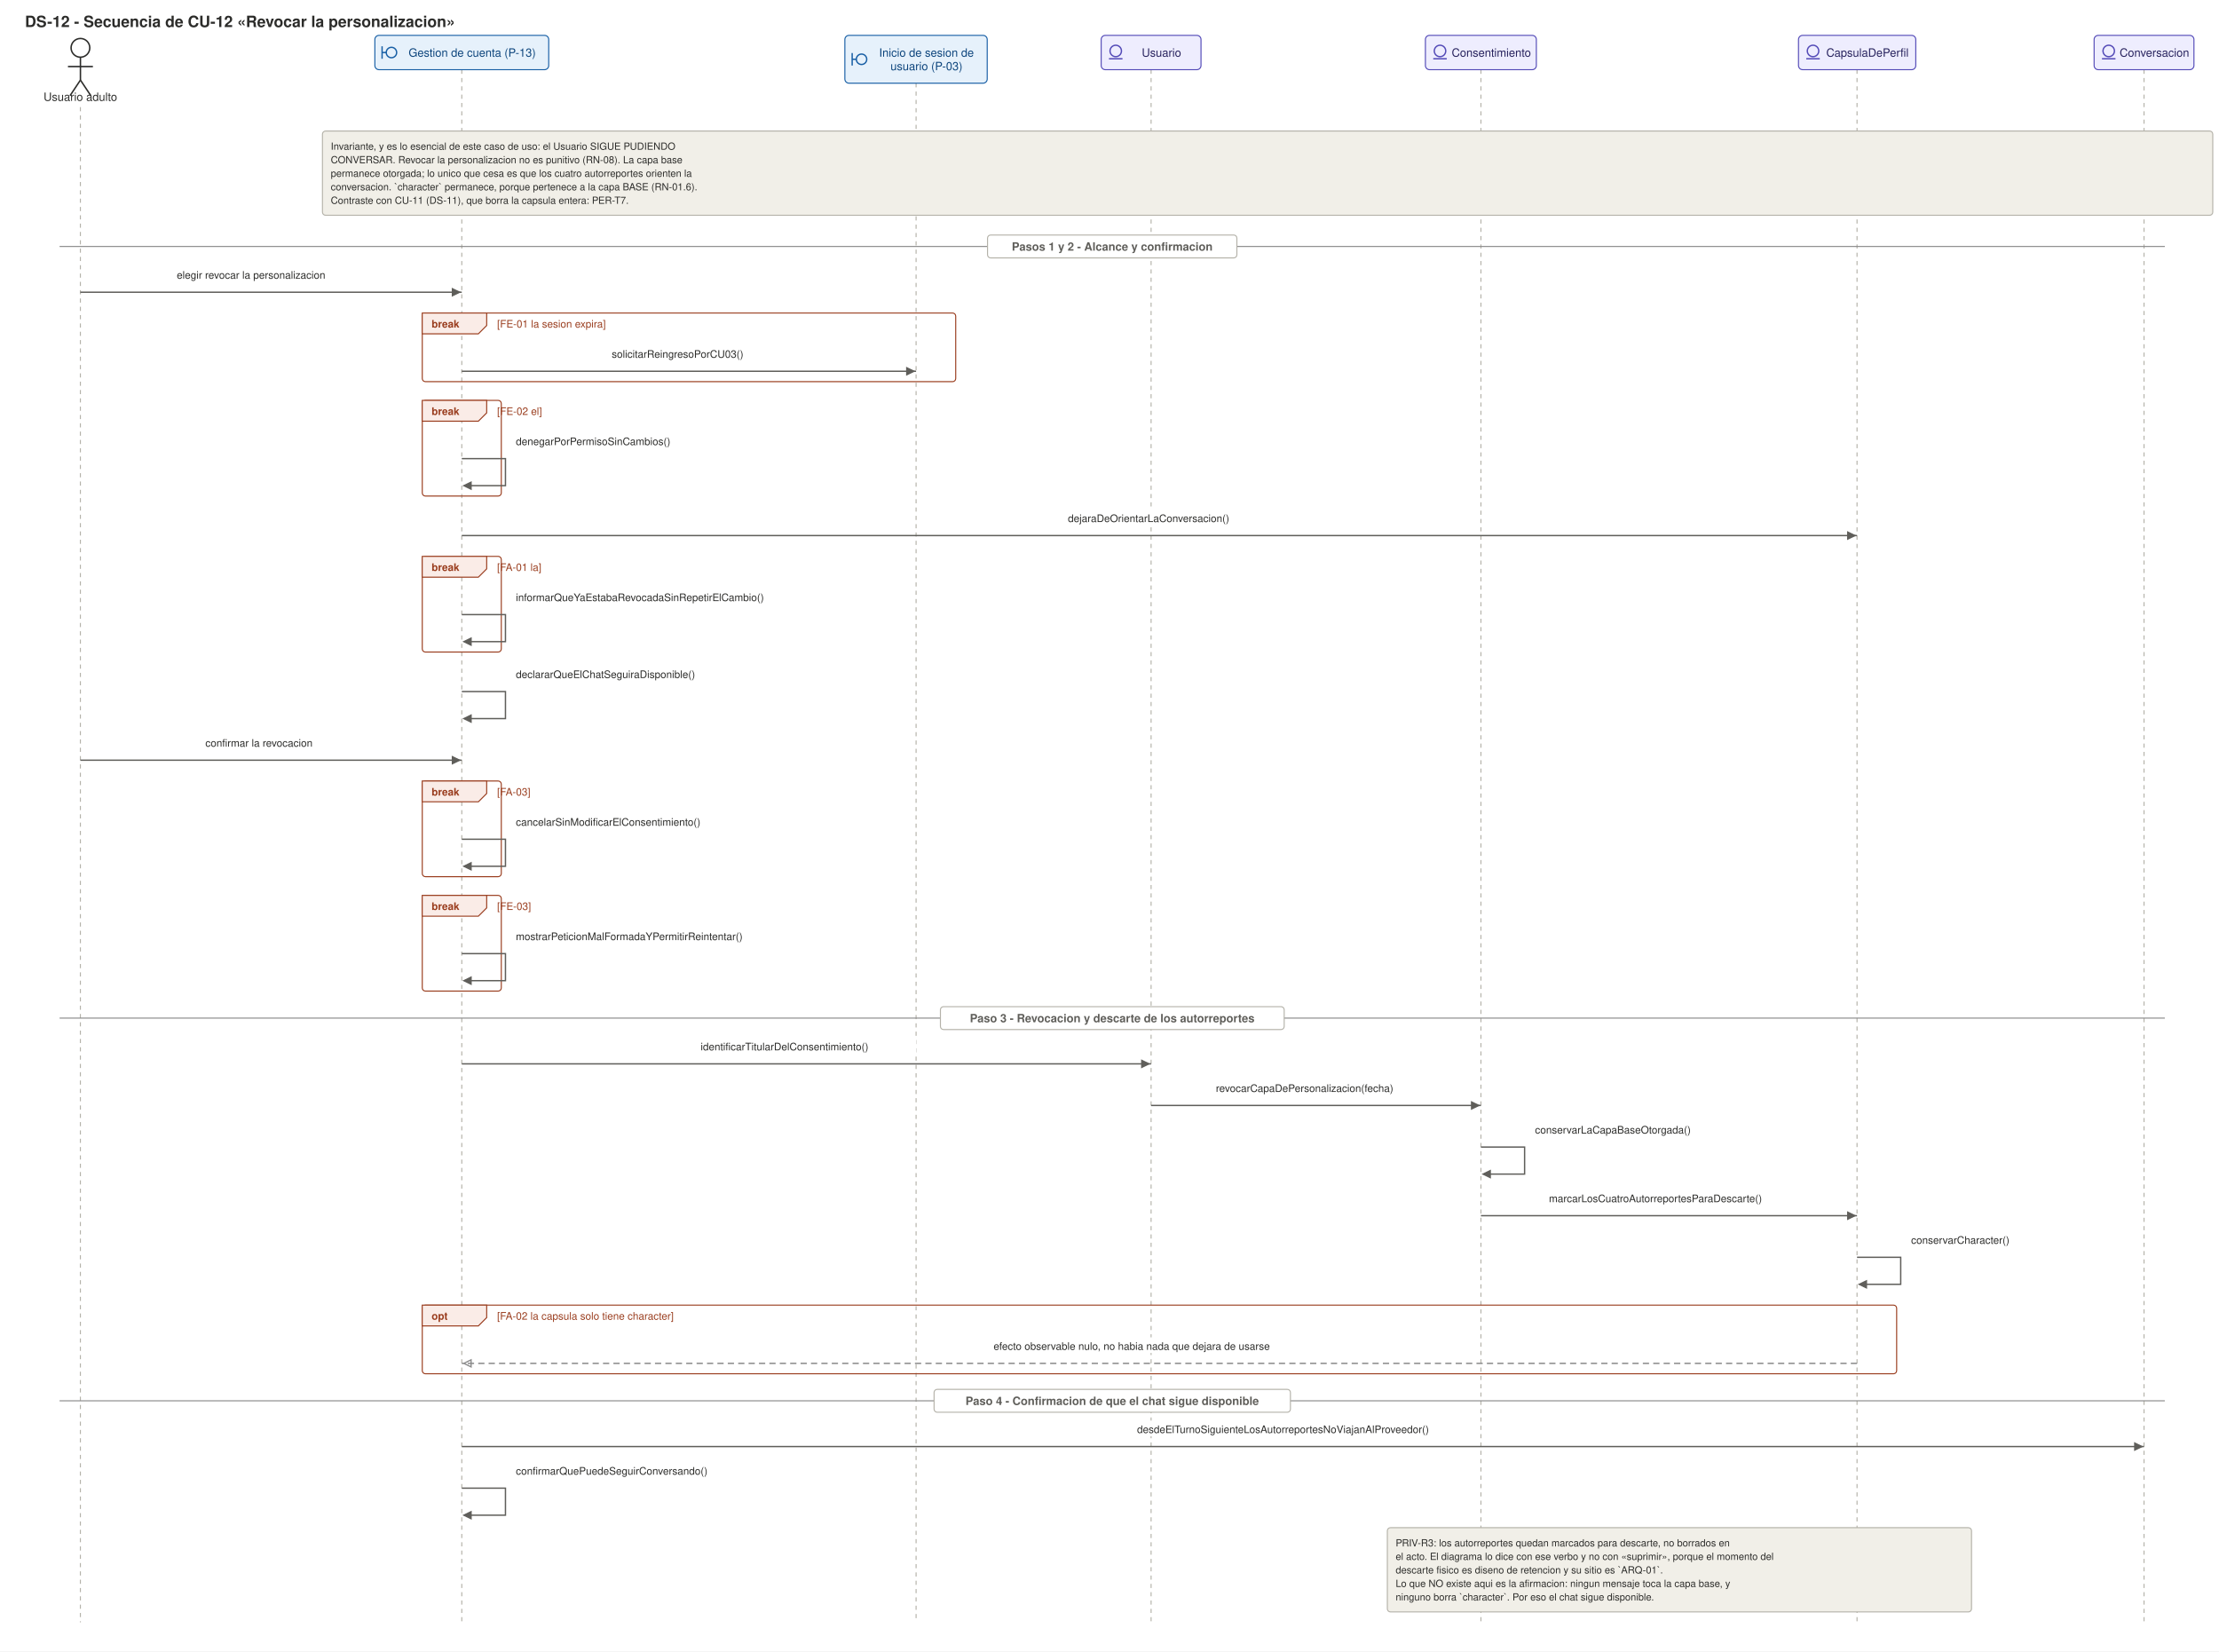
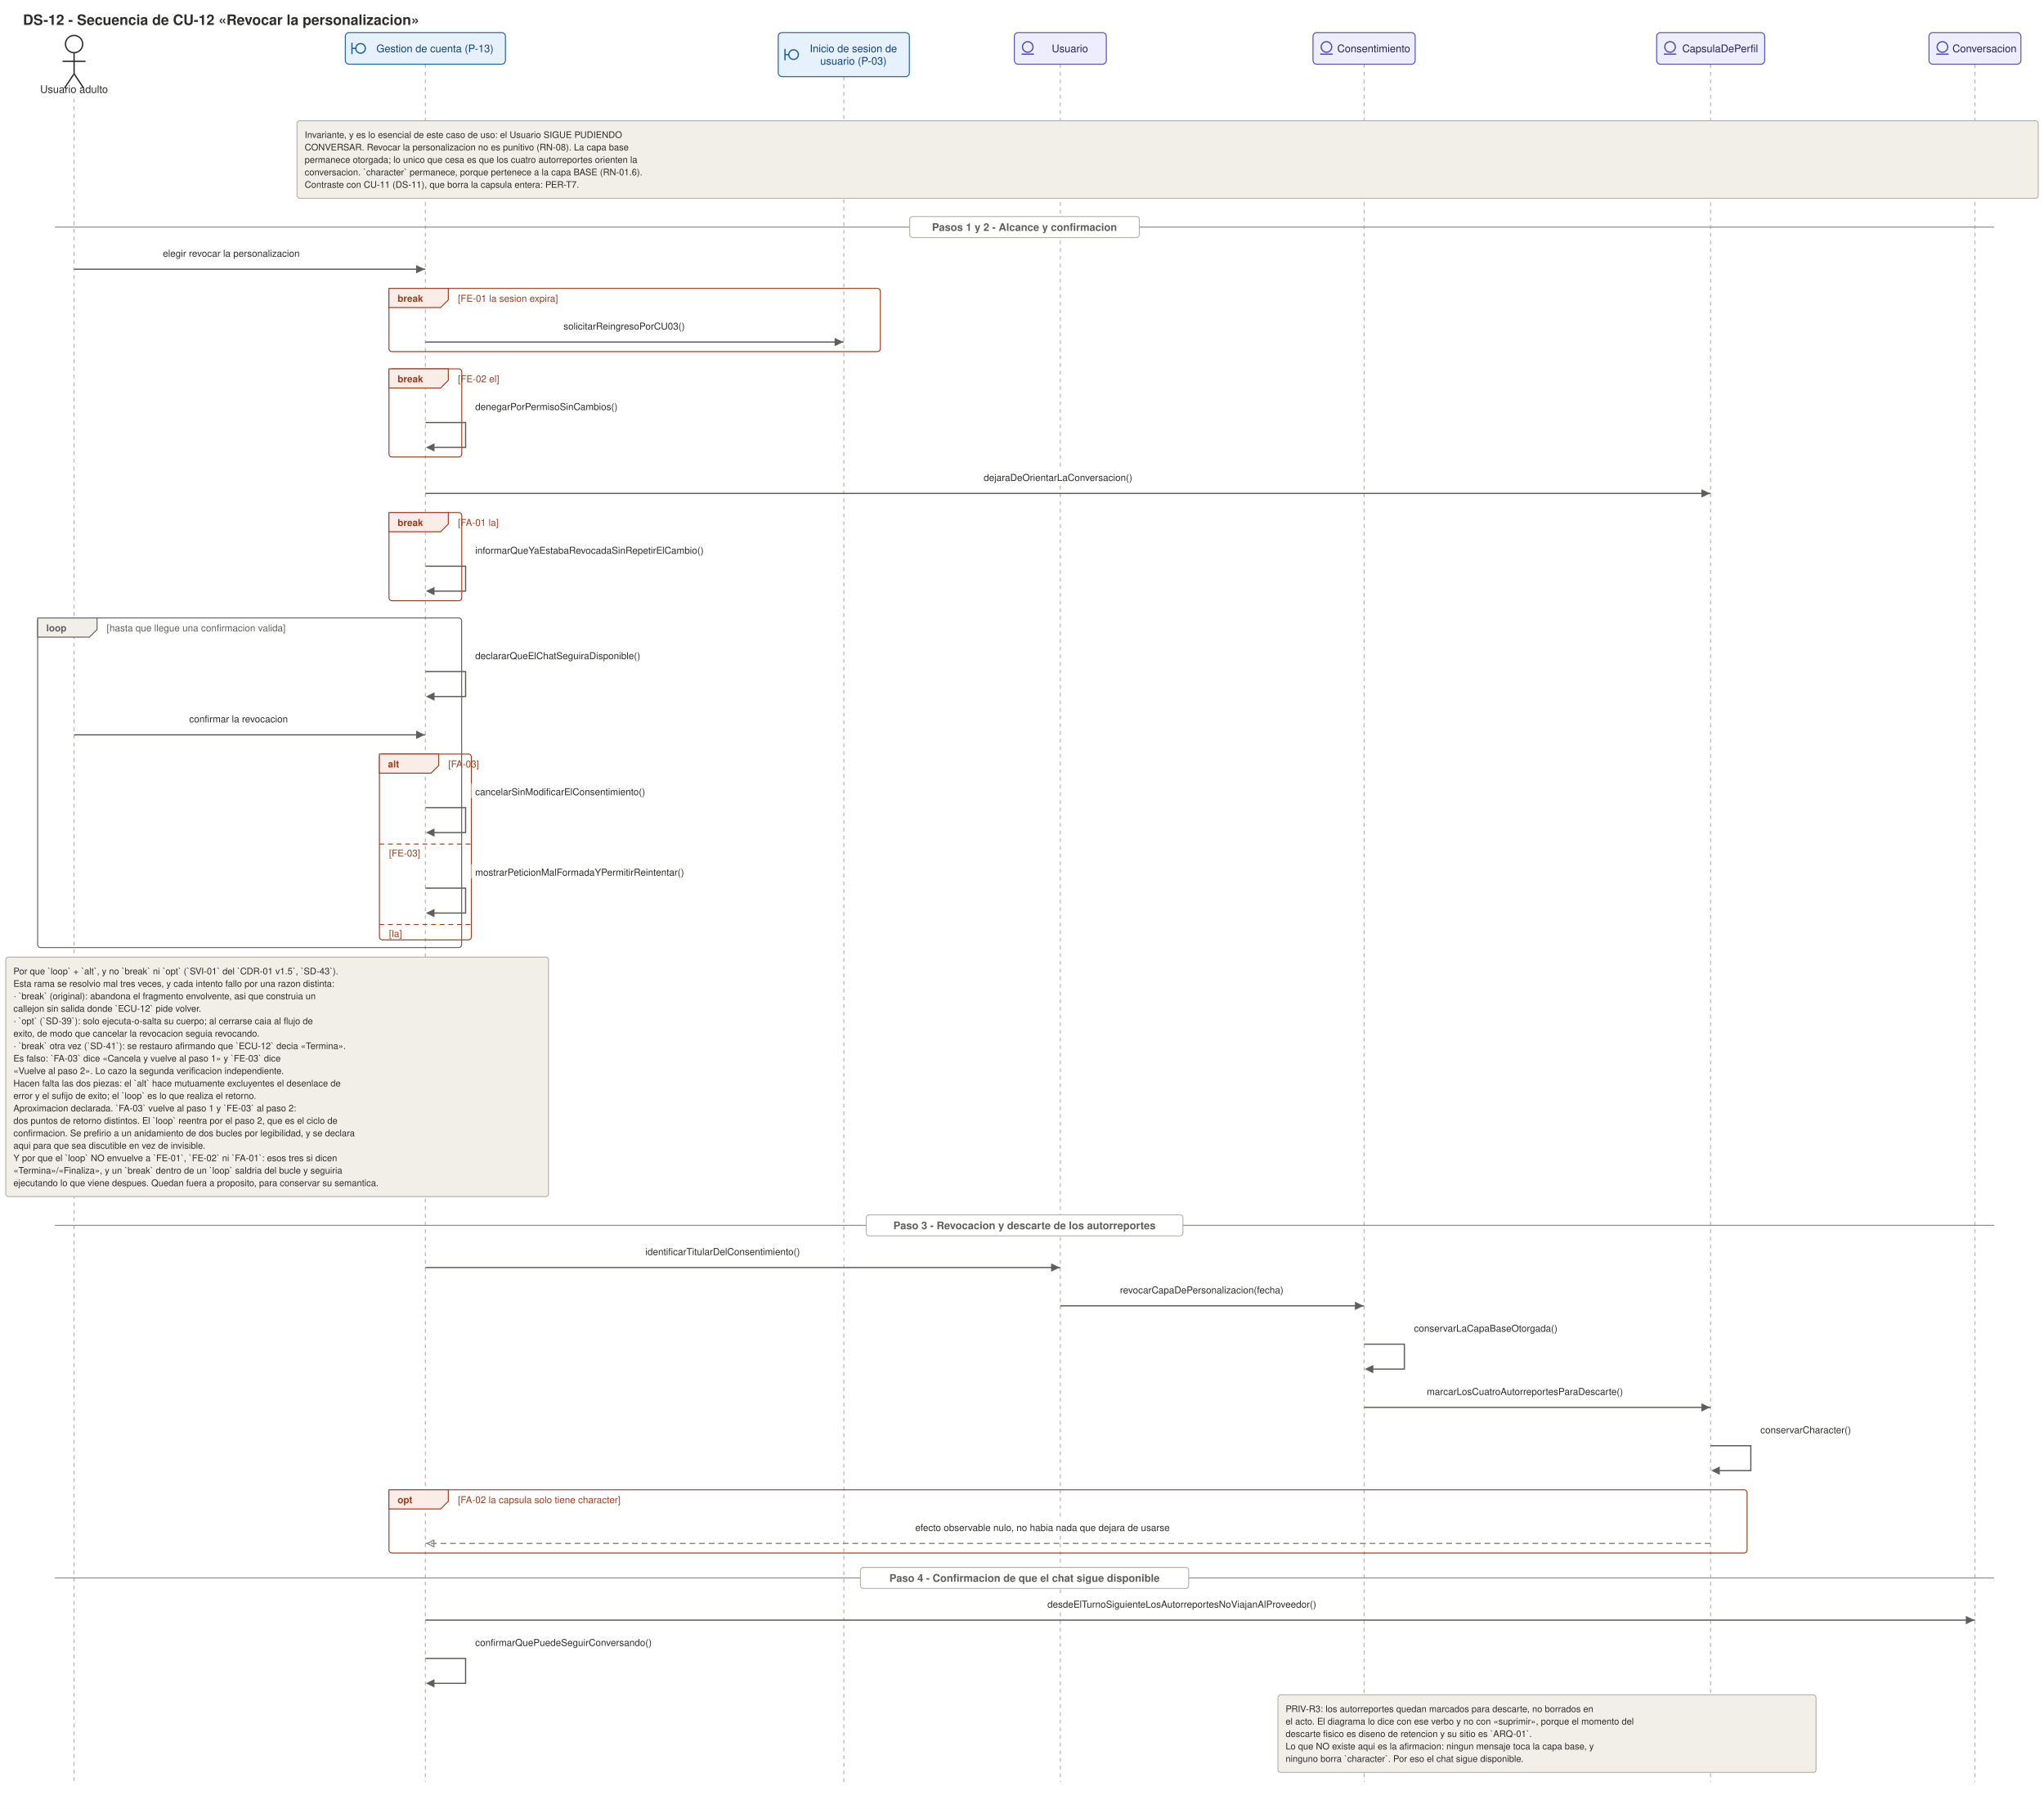
- <svg xmlns="http://www.w3.org/2000/svg" viewBox="0 0 2134 1588" width="2134" height="1588" role="img" aria-labelledby="t d" font-family="Segoe UI, Helvetica, Arial, sans-serif">
-   <rect x="0" y="0" width="2134" height="1588" fill="#FFFFFF" />
+ <svg xmlns="http://www.w3.org/2000/svg" viewBox="0 0 2134 1888" width="2134" height="1888" role="img" aria-labelledby="t d" font-family="Segoe UI, Helvetica, Arial, sans-serif">
+   <rect x="0" y="0" width="2134" height="1888" fill="#FFFFFF" />
  <text x="24" y="26" font-size="15" font-weight="600" fill="#2C2C2A">DS-12 - Secuencia de CU-12 «Revocar la personalizacion»</text>
-   <line x1="77.3" y1="103.0" x2="77.3" y2="1560.0" stroke="#B4B2A9" stroke-width="1" stroke-dasharray="4 4" />
-   <line x1="444.1" y1="67.0" x2="444.1" y2="1560.0" stroke="#B4B2A9" stroke-width="1" stroke-dasharray="4 4" />
-   <line x1="881.0" y1="80.0" x2="881.0" y2="1560.0" stroke="#B4B2A9" stroke-width="1" stroke-dasharray="4 4" />
-   <line x1="1107.0" y1="67.0" x2="1107.0" y2="1560.0" stroke="#B4B2A9" stroke-width="1" stroke-dasharray="4 4" />
-   <line x1="1424.2" y1="67.0" x2="1424.2" y2="1560.0" stroke="#B4B2A9" stroke-width="1" stroke-dasharray="4 4" />
-   <line x1="1785.9" y1="67.0" x2="1785.9" y2="1560.0" stroke="#B4B2A9" stroke-width="1" stroke-dasharray="4 4" />
-   <line x1="2061.9" y1="67.0" x2="2061.9" y2="1560.0" stroke="#B4B2A9" stroke-width="1" stroke-dasharray="4 4" />
+   <line x1="77.3" y1="103.0" x2="77.3" y2="1860.0" stroke="#B4B2A9" stroke-width="1" stroke-dasharray="4 4" />
+   <line x1="444.1" y1="67.0" x2="444.1" y2="1860.0" stroke="#B4B2A9" stroke-width="1" stroke-dasharray="4 4" />
+   <line x1="881.0" y1="80.0" x2="881.0" y2="1860.0" stroke="#B4B2A9" stroke-width="1" stroke-dasharray="4 4" />
+   <line x1="1107.0" y1="67.0" x2="1107.0" y2="1860.0" stroke="#B4B2A9" stroke-width="1" stroke-dasharray="4 4" />
+   <line x1="1424.2" y1="67.0" x2="1424.2" y2="1860.0" stroke="#B4B2A9" stroke-width="1" stroke-dasharray="4 4" />
+   <line x1="1785.9" y1="67.0" x2="1785.9" y2="1860.0" stroke="#B4B2A9" stroke-width="1" stroke-dasharray="4 4" />
+   <line x1="2061.9" y1="67.0" x2="2061.9" y2="1860.0" stroke="#B4B2A9" stroke-width="1" stroke-dasharray="4 4" />
  <rect x="406.1" y="301.0" width="513.0" height="66.0" fill="none" stroke="#993C1D" stroke-width="1" rx="3" />
  <polygon points="406.05,301 468.05,301 468.05,313 460.05,321 406.05,321" fill="#FAECE7" stroke="#993C1D" stroke-width="1" />
  <text x="415.05" y="315" font-size="10" font-weight="600" fill="#993C1D">break</text>
  <text x="478.05" y="315" font-size="10" fill="#993C1D">[FE-01 la sesion expira]</text>
  <rect x="406.1" y="385.0" width="76.0" height="92.0" fill="none" stroke="#993C1D" stroke-width="1" rx="3" />
  <polygon points="406.05,385 468.05,385 468.05,397 460.05,405 406.05,405" fill="#FAECE7" stroke="#993C1D" stroke-width="1" />
  <text x="415.05" y="399" font-size="10" font-weight="600" fill="#993C1D">break</text>
  <text x="478.05" y="399" font-size="10" fill="#993C1D">[FE-02 el]</text>
  <rect x="406.1" y="535.0" width="76.0" height="92.0" fill="none" stroke="#993C1D" stroke-width="1" rx="3" />
  <polygon points="406.05,535 468.05,535 468.05,547 460.05,555 406.05,555" fill="#FAECE7" stroke="#993C1D" stroke-width="1" />
  <text x="415.05" y="549" font-size="10" font-weight="600" fill="#993C1D">break</text>
  <text x="478.05" y="549" font-size="10" fill="#993C1D">[FA-01 la]</text>
-   <rect x="406.1" y="751.0" width="76.0" height="92.0" fill="none" stroke="#993C1D" stroke-width="1" rx="3" />
-   <polygon points="406.05,751 468.05,751 468.05,763 460.05,771 406.05,771" fill="#FAECE7" stroke="#993C1D" stroke-width="1" />
-   <text x="415.05" y="765" font-size="10" font-weight="600" fill="#993C1D">break</text>
-   <text x="478.05" y="765" font-size="10" fill="#993C1D">[FA-03]</text>
-   <rect x="406.1" y="861.0" width="76.0" height="92.0" fill="none" stroke="#993C1D" stroke-width="1" rx="3" />
-   <polygon points="406.05,861 468.05,861 468.05,873 460.05,881 406.05,881" fill="#FAECE7" stroke="#993C1D" stroke-width="1" />
-   <text x="415.05" y="875" font-size="10" font-weight="600" fill="#993C1D">break</text>
-   <text x="478.05" y="875" font-size="10" fill="#993C1D">[FE-03]</text>
-   <rect x="406.1" y="1255.0" width="1417.9" height="66.0" fill="none" stroke="#993C1D" stroke-width="1" rx="3" />
-   <polygon points="406.05,1255 468.05,1255 468.05,1267 460.05,1275 406.05,1275" fill="#FAECE7" stroke="#993C1D" stroke-width="1" />
-   <text x="415.05" y="1269" font-size="10" font-weight="600" fill="#993C1D">opt</text>
-   <text x="478.05" y="1269" font-size="10" fill="#993C1D">[FA-02 la capsula solo tiene character]</text>
+   <rect x="39.3" y="645.0" width="442.7" height="344.0" fill="none" stroke="#5F5E5A" stroke-width="1" rx="3" />
+   <polygon points="39.35,645 101.35,645 101.35,657 93.35,665 39.35,665" fill="#F1EFE8" stroke="#5F5E5A" stroke-width="1" />
+   <text x="48.35" y="659" font-size="10" font-weight="600" fill="#5F5E5A">loop</text>
+   <text x="111.35" y="659" font-size="10" fill="#5F5E5A">[hasta que llegue una confirmacion valida]</text>
+   <rect x="396.1" y="787.0" width="96.0" height="194.0" fill="none" stroke="#993C1D" stroke-width="1" rx="3" />
+   <polygon points="396.05,787 458.05,787 458.05,799 450.05,807 396.05,807" fill="#FAECE7" stroke="#993C1D" stroke-width="1" />
+   <text x="405.05" y="801" font-size="10" font-weight="600" fill="#993C1D">alt</text>
+   <text x="468.05" y="801" font-size="10" fill="#993C1D">[FA-03]</text>
+   <line x1="396.1" y1="881.0" x2="492.1" y2="881.0" stroke="#993C1D" stroke-width="1" stroke-dasharray="5 4" />
+   <text x="406.1" y="894.0" font-size="10" fill="#993C1D">[FE-03]</text>
+   <line x1="396.1" y1="965.0" x2="492.1" y2="965.0" stroke="#993C1D" stroke-width="1" stroke-dasharray="5 4" />
+   <text x="406.1" y="978.0" font-size="10" fill="#993C1D">[la]</text>
+   <rect x="406.1" y="1555.0" width="1417.9" height="66.0" fill="none" stroke="#993C1D" stroke-width="1" rx="3" />
+   <polygon points="406.05,1555 468.05,1555 468.05,1567 460.05,1575 406.05,1575" fill="#FAECE7" stroke="#993C1D" stroke-width="1" />
+   <text x="415.05" y="1569" font-size="10" font-weight="600" fill="#993C1D">opt</text>
+   <text x="478.05" y="1569" font-size="10" fill="#993C1D">[FA-02 la capsula solo tiene character]</text>
  <line x1="57.3" y1="237.0" x2="2081.9" y2="237.0" stroke="#8a8a8a" stroke-width="1" />
  <rect x="949.7" y="226.0" width="239.8" height="22" rx="3" fill="#FFFFFF" stroke="#B4B2A9" stroke-width="1" />
  <text x="1069.6" y="241.0" font-size="11" font-weight="600" text-anchor="middle" fill="#5F5E5A">Pasos 1 y 2 - Alcance y confirmacion</text>
-   <line x1="57.3" y1="979.0" x2="2081.9" y2="979.0" stroke="#8a8a8a" stroke-width="1" />
-   <rect x="904.4" y="968.0" width="330.6" height="22" rx="3" fill="#FFFFFF" stroke="#B4B2A9" stroke-width="1" />
-   <text x="1069.6" y="983.0" font-size="11" font-weight="600" text-anchor="middle" fill="#5F5E5A">Paso 3 - Revocacion y descarte de los autorreportes</text>
-   <line x1="57.3" y1="1347.0" x2="2081.9" y2="1347.0" stroke="#8a8a8a" stroke-width="1" />
-   <rect x="898.3" y="1336.0" width="342.7" height="22" rx="3" fill="#FFFFFF" stroke="#B4B2A9" stroke-width="1" />
-   <text x="1069.6" y="1351.0" font-size="11" font-weight="600" text-anchor="middle" fill="#5F5E5A">Paso 4 - Confirmacion de que el chat sigue disponible</text>
+   <line x1="57.3" y1="1279.0" x2="2081.9" y2="1279.0" stroke="#8a8a8a" stroke-width="1" />
+   <rect x="904.4" y="1268.0" width="330.6" height="22" rx="3" fill="#FFFFFF" stroke="#B4B2A9" stroke-width="1" />
+   <text x="1069.6" y="1283.0" font-size="11" font-weight="600" text-anchor="middle" fill="#5F5E5A">Paso 3 - Revocacion y descarte de los autorreportes</text>
+   <line x1="57.3" y1="1647.0" x2="2081.9" y2="1647.0" stroke="#8a8a8a" stroke-width="1" />
+   <rect x="898.3" y="1636.0" width="342.7" height="22" rx="3" fill="#FFFFFF" stroke="#B4B2A9" stroke-width="1" />
+   <text x="1069.6" y="1651.0" font-size="11" font-weight="600" text-anchor="middle" fill="#5F5E5A">Paso 4 - Confirmacion de que el chat sigue disponible</text>
  <line x1="77.3" y1="281.0" x2="444.1" y2="281.0" stroke="#5F5E5A" stroke-width="1.3" />
  <polygon points="442.05,281 435.05,277.6 435.05,284.4" fill="#5F5E5A" stroke="#5F5E5A" stroke-width="1.2" />
  <rect x="166.0" y="256.0" width="189.5" height="15.0" fill="#FFFFFF" />
  <text x="170.0" y="268.0" font-size="10" fill="#2C2C2A">elegir revocar la personalizacion</text>
  <line x1="444.1" y1="357.0" x2="881.0" y2="357.0" stroke="#5F5E5A" stroke-width="1.3" />
  <polygon points="879,357 872,353.6 872,360.4" fill="#5F5E5A" stroke="#5F5E5A" stroke-width="1.2" />
  <rect x="584.3" y="332.0" width="156.5" height="15.0" fill="#FFFFFF" />
  <text x="588.3" y="344.0" font-size="10" fill="#2C2C2A">solicitarReingresoPorCU03()</text>
  <polyline points="444.1,441.0 486.1,441.0 486.1,467.0 453.1,467.0" fill="none" stroke="#5F5E5A" stroke-width="1.3" />
  <polygon points="446.05,467 453.05,463.6 453.05,470.4" fill="#5F5E5A" stroke="#5F5E5A" stroke-width="1.2" />
  <rect x="492.1" y="416.0" width="167.5" height="15.0" fill="#FFFFFF" />
  <text x="496.1" y="428.0" font-size="10" fill="#2C2C2A">denegarPorPermisoSinCambios()</text>
  <line x1="444.1" y1="515.0" x2="1785.9" y2="515.0" stroke="#5F5E5A" stroke-width="1.3" />
  <polygon points="1783.95,515 1776.95,511.6 1776.95,518.4" fill="#5F5E5A" stroke="#5F5E5A" stroke-width="1.2" />
  <rect x="1023.0" y="490.0" width="184.0" height="15.0" fill="#FFFFFF" />
  <text x="1027.0" y="502.0" font-size="10" fill="#2C2C2A">dejaraDeOrientarLaConversacion()</text>
  <polyline points="444.1,591.0 486.1,591.0 486.1,617.0 453.1,617.0" fill="none" stroke="#5F5E5A" stroke-width="1.3" />
  <polygon points="446.05,617 453.05,613.6 453.05,620.4" fill="#5F5E5A" stroke="#5F5E5A" stroke-width="1.2" />
  <rect x="492.1" y="566.0" width="266.5" height="15.0" fill="#FFFFFF" />
  <text x="496.1" y="578.0" font-size="10" fill="#2C2C2A">informarQueYaEstabaRevocadaSinRepetirElCambio()</text>
-   <polyline points="444.1,665.0 486.1,665.0 486.1,691.0 453.1,691.0" fill="none" stroke="#5F5E5A" stroke-width="1.3" />
-   <polygon points="446.05,691 453.05,687.6 453.05,694.4" fill="#5F5E5A" stroke="#5F5E5A" stroke-width="1.2" />
-   <rect x="492.1" y="640.0" width="206.0" height="15.0" fill="#FFFFFF" />
-   <text x="496.1" y="652.0" font-size="10" fill="#2C2C2A">declararQueElChatSeguiraDisponible()</text>
-   <line x1="77.3" y1="731.0" x2="444.1" y2="731.0" stroke="#5F5E5A" stroke-width="1.3" />
-   <polygon points="442.05,731 435.05,727.6 435.05,734.4" fill="#5F5E5A" stroke="#5F5E5A" stroke-width="1.2" />
-   <rect x="193.5" y="706.0" width="134.5" height="15.0" fill="#FFFFFF" />
-   <text x="197.5" y="718.0" font-size="10" fill="#2C2C2A">confirmar la revocacion</text>
-   <polyline points="444.1,807.0 486.1,807.0 486.1,833.0 453.1,833.0" fill="none" stroke="#5F5E5A" stroke-width="1.3" />
-   <polygon points="446.05,833 453.05,829.6 453.05,836.4" fill="#5F5E5A" stroke="#5F5E5A" stroke-width="1.2" />
-   <rect x="492.1" y="782.0" width="217.0" height="15.0" fill="#FFFFFF" />
-   <text x="496.1" y="794.0" font-size="10" fill="#2C2C2A">cancelarSinModificarElConsentimiento()</text>
-   <polyline points="444.1,917.0 486.1,917.0 486.1,943.0 453.1,943.0" fill="none" stroke="#5F5E5A" stroke-width="1.3" />
-   <polygon points="446.05,943 453.05,939.6 453.05,946.4" fill="#5F5E5A" stroke="#5F5E5A" stroke-width="1.2" />
-   <rect x="492.1" y="892.0" width="261.0" height="15.0" fill="#FFFFFF" />
-   <text x="496.1" y="904.0" font-size="10" fill="#2C2C2A">mostrarPeticionMalFormadaYPermitirReintentar()</text>
-   <line x1="444.1" y1="1023.0" x2="1107.0" y2="1023.0" stroke="#5F5E5A" stroke-width="1.3" />
-   <polygon points="1105.0,1023 1098.0,1019.6 1098.0,1026.4" fill="#5F5E5A" stroke="#5F5E5A" stroke-width="1.2" />
-   <rect x="669.8" y="998.0" width="211.5" height="15.0" fill="#FFFFFF" />
-   <text x="673.8" y="1010.0" font-size="10" fill="#2C2C2A">identificarTitularDelConsentimiento()</text>
-   <line x1="1107.0" y1="1063.0" x2="1424.2" y2="1063.0" stroke="#5F5E5A" stroke-width="1.3" />
-   <polygon points="1422.2,1063 1415.2,1059.6 1415.2,1066.4" fill="#5F5E5A" stroke="#5F5E5A" stroke-width="1.2" />
-   <rect x="1165.3" y="1038.0" width="200.5" height="15.0" fill="#FFFFFF" />
-   <text x="1169.3" y="1050.0" font-size="10" fill="#2C2C2A">revocarCapaDePersonalizacion(fecha)</text>
-   <polyline points="1424.2,1103.0 1466.2,1103.0 1466.2,1129.0 1433.2,1129.0" fill="none" stroke="#5F5E5A" stroke-width="1.3" />
-   <polygon points="1426.2,1129 1433.2,1125.6 1433.2,1132.4" fill="#5F5E5A" stroke="#5F5E5A" stroke-width="1.2" />
-   <rect x="1472.2" y="1078.0" width="167.5" height="15.0" fill="#FFFFFF" />
-   <text x="1476.2" y="1090.0" font-size="10" fill="#2C2C2A">conservarLaCapaBaseOtorgada()</text>
-   <line x1="1424.2" y1="1169.0" x2="1785.9" y2="1169.0" stroke="#5F5E5A" stroke-width="1.3" />
-   <polygon points="1783.95,1169 1776.95,1165.6 1776.95,1172.4" fill="#5F5E5A" stroke="#5F5E5A" stroke-width="1.2" />
-   <rect x="1485.6" y="1144.0" width="239.0" height="15.0" fill="#FFFFFF" />
-   <text x="1489.6" y="1156.0" font-size="10" fill="#2C2C2A">marcarLosCuatroAutorreportesParaDescarte()</text>
-   <polyline points="1785.9,1209.0 1827.9,1209.0 1827.9,1235.0 1794.9,1235.0" fill="none" stroke="#5F5E5A" stroke-width="1.3" />
-   <polygon points="1787.95,1235 1794.95,1231.6 1794.95,1238.4" fill="#5F5E5A" stroke="#5F5E5A" stroke-width="1.2" />
-   <rect x="1833.9" y="1184.0" width="118.0" height="15.0" fill="#FFFFFF" />
-   <text x="1837.9" y="1196.0" font-size="10" fill="#2C2C2A">conservarCharacter()</text>
-   <line x1="1785.9" y1="1311.0" x2="444.1" y2="1311.0" stroke="#8a8a8a" stroke-width="1.3" stroke-dasharray="6 4" />
-   <polygon points="446.05,1311 453.05,1307.6 453.05,1314.4" fill="none" stroke="#8a8a8a" stroke-width="1.2" />
-   <rect x="951.5" y="1286.0" width="327.0" height="15.0" fill="#FFFFFF" />
-   <text x="955.5" y="1298.0" font-size="10" fill="#2C2C2A">efecto observable nulo, no habia nada que dejara de usarse</text>
-   <line x1="444.1" y1="1391.0" x2="2061.9" y2="1391.0" stroke="#5F5E5A" stroke-width="1.3" />
-   <polygon points="2059.95,1391 2052.95,1387.6 2052.95,1394.4" fill="#5F5E5A" stroke="#5F5E5A" stroke-width="1.2" />
-   <rect x="1089.5" y="1366.0" width="327.0" height="15.0" fill="#FFFFFF" />
-   <text x="1093.5" y="1378.0" font-size="10" fill="#2C2C2A">desdeElTurnoSiguienteLosAutorreportesNoViajanAlProveedor()</text>
-   <polyline points="444.1,1431.0 486.1,1431.0 486.1,1457.0 453.1,1457.0" fill="none" stroke="#5F5E5A" stroke-width="1.3" />
-   <polygon points="446.05,1457 453.05,1453.6 453.05,1460.4" fill="#5F5E5A" stroke="#5F5E5A" stroke-width="1.2" />
-   <rect x="492.1" y="1406.0" width="206.0" height="15.0" fill="#FFFFFF" />
-   <text x="496.1" y="1418.0" font-size="10" fill="#2C2C2A">confirmarQuePuedeSeguirConversando()</text>
+   <polyline points="444.1,701.0 486.1,701.0 486.1,727.0 453.1,727.0" fill="none" stroke="#5F5E5A" stroke-width="1.3" />
+   <polygon points="446.05,727 453.05,723.6 453.05,730.4" fill="#5F5E5A" stroke="#5F5E5A" stroke-width="1.2" />
+   <rect x="492.1" y="676.0" width="206.0" height="15.0" fill="#FFFFFF" />
+   <text x="496.1" y="688.0" font-size="10" fill="#2C2C2A">declararQueElChatSeguiraDisponible()</text>
+   <line x1="77.3" y1="767.0" x2="444.1" y2="767.0" stroke="#5F5E5A" stroke-width="1.3" />
+   <polygon points="442.05,767 435.05,763.6 435.05,770.4" fill="#5F5E5A" stroke="#5F5E5A" stroke-width="1.2" />
+   <rect x="193.5" y="742.0" width="134.5" height="15.0" fill="#FFFFFF" />
+   <text x="197.5" y="754.0" font-size="10" fill="#2C2C2A">confirmar la revocacion</text>
+   <polyline points="444.1,843.0 486.1,843.0 486.1,869.0 453.1,869.0" fill="none" stroke="#5F5E5A" stroke-width="1.3" />
+   <polygon points="446.05,869 453.05,865.6 453.05,872.4" fill="#5F5E5A" stroke="#5F5E5A" stroke-width="1.2" />
+   <rect x="492.1" y="818.0" width="217.0" height="15.0" fill="#FFFFFF" />
+   <text x="496.1" y="830.0" font-size="10" fill="#2C2C2A">cancelarSinModificarElConsentimiento()</text>
+   <polyline points="444.1,927.0 486.1,927.0 486.1,953.0 453.1,953.0" fill="none" stroke="#5F5E5A" stroke-width="1.3" />
+   <polygon points="446.05,953 453.05,949.6 453.05,956.4" fill="#5F5E5A" stroke="#5F5E5A" stroke-width="1.2" />
+   <rect x="492.1" y="902.0" width="261.0" height="15.0" fill="#FFFFFF" />
+   <text x="496.1" y="914.0" font-size="10" fill="#2C2C2A">mostrarPeticionMalFormadaYPermitirReintentar()</text>
+   <line x1="444.1" y1="1323.0" x2="1107.0" y2="1323.0" stroke="#5F5E5A" stroke-width="1.3" />
+   <polygon points="1105.0,1323 1098.0,1319.6 1098.0,1326.4" fill="#5F5E5A" stroke="#5F5E5A" stroke-width="1.2" />
+   <rect x="669.8" y="1298.0" width="211.5" height="15.0" fill="#FFFFFF" />
+   <text x="673.8" y="1310.0" font-size="10" fill="#2C2C2A">identificarTitularDelConsentimiento()</text>
+   <line x1="1107.0" y1="1363.0" x2="1424.2" y2="1363.0" stroke="#5F5E5A" stroke-width="1.3" />
+   <polygon points="1422.2,1363 1415.2,1359.6 1415.2,1366.4" fill="#5F5E5A" stroke="#5F5E5A" stroke-width="1.2" />
+   <rect x="1165.3" y="1338.0" width="200.5" height="15.0" fill="#FFFFFF" />
+   <text x="1169.3" y="1350.0" font-size="10" fill="#2C2C2A">revocarCapaDePersonalizacion(fecha)</text>
+   <polyline points="1424.2,1403.0 1466.2,1403.0 1466.2,1429.0 1433.2,1429.0" fill="none" stroke="#5F5E5A" stroke-width="1.3" />
+   <polygon points="1426.2,1429 1433.2,1425.6 1433.2,1432.4" fill="#5F5E5A" stroke="#5F5E5A" stroke-width="1.2" />
+   <rect x="1472.2" y="1378.0" width="167.5" height="15.0" fill="#FFFFFF" />
+   <text x="1476.2" y="1390.0" font-size="10" fill="#2C2C2A">conservarLaCapaBaseOtorgada()</text>
+   <line x1="1424.2" y1="1469.0" x2="1785.9" y2="1469.0" stroke="#5F5E5A" stroke-width="1.3" />
+   <polygon points="1783.95,1469 1776.95,1465.6 1776.95,1472.4" fill="#5F5E5A" stroke="#5F5E5A" stroke-width="1.2" />
+   <rect x="1485.6" y="1444.0" width="239.0" height="15.0" fill="#FFFFFF" />
+   <text x="1489.6" y="1456.0" font-size="10" fill="#2C2C2A">marcarLosCuatroAutorreportesParaDescarte()</text>
+   <polyline points="1785.9,1509.0 1827.9,1509.0 1827.9,1535.0 1794.9,1535.0" fill="none" stroke="#5F5E5A" stroke-width="1.3" />
+   <polygon points="1787.95,1535 1794.95,1531.6 1794.95,1538.4" fill="#5F5E5A" stroke="#5F5E5A" stroke-width="1.2" />
+   <rect x="1833.9" y="1484.0" width="118.0" height="15.0" fill="#FFFFFF" />
+   <text x="1837.9" y="1496.0" font-size="10" fill="#2C2C2A">conservarCharacter()</text>
+   <line x1="1785.9" y1="1611.0" x2="444.1" y2="1611.0" stroke="#8a8a8a" stroke-width="1.3" stroke-dasharray="6 4" />
+   <polygon points="446.05,1611 453.05,1607.6 453.05,1614.4" fill="none" stroke="#8a8a8a" stroke-width="1.2" />
+   <rect x="951.5" y="1586.0" width="327.0" height="15.0" fill="#FFFFFF" />
+   <text x="955.5" y="1598.0" font-size="10" fill="#2C2C2A">efecto observable nulo, no habia nada que dejara de usarse</text>
+   <line x1="444.1" y1="1691.0" x2="2061.9" y2="1691.0" stroke="#5F5E5A" stroke-width="1.3" />
+   <polygon points="2059.95,1691 2052.95,1687.6 2052.95,1694.4" fill="#5F5E5A" stroke="#5F5E5A" stroke-width="1.2" />
+   <rect x="1089.5" y="1666.0" width="327.0" height="15.0" fill="#FFFFFF" />
+   <text x="1093.5" y="1678.0" font-size="10" fill="#2C2C2A">desdeElTurnoSiguienteLosAutorreportesNoViajanAlProveedor()</text>
+   <polyline points="444.1,1731.0 486.1,1731.0 486.1,1757.0 453.1,1757.0" fill="none" stroke="#5F5E5A" stroke-width="1.3" />
+   <polygon points="446.05,1757 453.05,1753.6 453.05,1760.4" fill="#5F5E5A" stroke="#5F5E5A" stroke-width="1.2" />
+   <rect x="492.1" y="1706.0" width="206.0" height="15.0" fill="#FFFFFF" />
+   <text x="496.1" y="1718.0" font-size="10" fill="#2C2C2A">confirmarQuePuedeSeguirConversando()</text>
  <rect x="310.1" y="126.0" width="1817.9" height="81.0" fill="#F1EFE8" stroke="#B4B2A9" stroke-width="1" rx="3" />
  <text x="318.1" y="144.0" font-size="9.5" fill="#2C2C2A">Invariante, y es lo esencial de este caso de uso: el Usuario SIGUE PUDIENDO</text>
  <text x="318.1" y="157.0" font-size="9.5" fill="#2C2C2A">CONVERSAR. Revocar la personalizacion no es punitivo (RN-08). La capa base</text>
  <text x="318.1" y="170.0" font-size="9.5" fill="#2C2C2A">permanece otorgada; lo unico que cesa es que los cuatro autorreportes orienten la</text>
  <text x="318.1" y="183.0" font-size="9.5" fill="#2C2C2A">conversacion. `character` permanece, porque pertenece a la capa BASE (RN-01.6).</text>
  <text x="318.1" y="196.0" font-size="9.5" fill="#2C2C2A">Contraste con CU-11 (DS-11), que borra la capsula entera: PER-T7.</text>
-   <rect x="1334.2" y="1469.0" width="561.8" height="81.0" fill="#F1EFE8" stroke="#B4B2A9" stroke-width="1" rx="3" />
-   <text x="1342.2" y="1487.0" font-size="9.5" fill="#2C2C2A">PRIV-R3: los autorreportes quedan marcados para descarte, no borrados en</text>
-   <text x="1342.2" y="1500.0" font-size="9.5" fill="#2C2C2A">el acto. El diagrama lo dice con ese verbo y no con «suprimir», porque el momento del</text>
-   <text x="1342.2" y="1513.0" font-size="9.5" fill="#2C2C2A">descarte fisico es diseno de retencion y su sitio es `ARQ-01`.</text>
-   <text x="1342.2" y="1526.0" font-size="9.5" fill="#2C2C2A">Lo que NO existe aqui es la afirmacion: ningun mensaje toca la capa base, y</text>
-   <text x="1342.2" y="1539.0" font-size="9.5" fill="#2C2C2A">ninguno borra `character`. Por eso el chat sigue disponible.</text>
+   <rect x="6.0" y="999.0" width="566.7" height="250.0" fill="#F1EFE8" stroke="#B4B2A9" stroke-width="1" rx="3" />
+   <text x="14.0" y="1017.0" font-size="9.5" fill="#2C2C2A">Por que `loop` + `alt`, y no `break` ni `opt` (`SVI-01` del `CDR-01 v1.5`, `SD-43`).</text>
+   <text x="14.0" y="1030.0" font-size="9.5" fill="#2C2C2A">Esta rama se resolvio mal tres veces, y cada intento fallo por una razon distinta:</text>
+   <text x="14.0" y="1043.0" font-size="9.5" fill="#2C2C2A">· `break` (original): abandona el fragmento envolvente, asi que construia un</text>
+   <text x="14.0" y="1056.0" font-size="9.5" fill="#2C2C2A">callejon sin salida donde `ECU-12` pide volver.</text>
+   <text x="14.0" y="1069.0" font-size="9.5" fill="#2C2C2A">· `opt` (`SD-39`): solo ejecuta-o-salta su cuerpo; al cerrarse caia al flujo de</text>
+   <text x="14.0" y="1082.0" font-size="9.5" fill="#2C2C2A">exito, de modo que cancelar la revocacion seguia revocando.</text>
+   <text x="14.0" y="1095.0" font-size="9.5" fill="#2C2C2A">· `break` otra vez (`SD-41`): se restauro afirmando que `ECU-12` decia «Termina».</text>
+   <text x="14.0" y="1108.0" font-size="9.5" fill="#2C2C2A">Es falso: `FA-03` dice «Cancela y vuelve al paso 1» y `FE-03` dice</text>
+   <text x="14.0" y="1121.0" font-size="9.5" fill="#2C2C2A">«Vuelve al paso 2». Lo cazo la segunda verificacion independiente.</text>
+   <text x="14.0" y="1134.0" font-size="9.5" fill="#2C2C2A">Hacen falta las dos piezas: el `alt` hace mutuamente excluyentes el desenlace de</text>
+   <text x="14.0" y="1147.0" font-size="9.5" fill="#2C2C2A">error y el sufijo de exito; el `loop` es lo que realiza el retorno.</text>
+   <text x="14.0" y="1160.0" font-size="9.5" fill="#2C2C2A">Aproximacion declarada. `FA-03` vuelve al paso 1 y `FE-03` al paso 2:</text>
+   <text x="14.0" y="1173.0" font-size="9.5" fill="#2C2C2A">dos puntos de retorno distintos. El `loop` reentra por el paso 2, que es el ciclo de</text>
+   <text x="14.0" y="1186.0" font-size="9.5" fill="#2C2C2A">confirmacion. Se prefirio a un anidamiento de dos bucles por legibilidad, y se declara</text>
+   <text x="14.0" y="1199.0" font-size="9.5" fill="#2C2C2A">aqui para que sea discutible en vez de invisible.</text>
+   <text x="14.0" y="1212.0" font-size="9.5" fill="#2C2C2A">Y por que el `loop` NO envuelve a `FE-01`, `FE-02` ni `FA-01`: esos tres si dicen</text>
+   <text x="14.0" y="1225.0" font-size="9.5" fill="#2C2C2A">«Termina»/«Finaliza», y un `break` dentro de un `loop` saldria del bucle y seguiria</text>
+   <text x="14.0" y="1238.0" font-size="9.5" fill="#2C2C2A">ejecutando lo que viene despues. Quedan fuera a proposito, para conservar su semantica.</text>
+   <rect x="1334.2" y="1769.0" width="561.8" height="81.0" fill="#F1EFE8" stroke="#B4B2A9" stroke-width="1" rx="3" />
+   <text x="1342.2" y="1787.0" font-size="9.5" fill="#2C2C2A">PRIV-R3: los autorreportes quedan marcados para descarte, no borrados en</text>
+   <text x="1342.2" y="1800.0" font-size="9.5" fill="#2C2C2A">el acto. El diagrama lo dice con ese verbo y no con «suprimir», porque el momento del</text>
+   <text x="1342.2" y="1813.0" font-size="9.5" fill="#2C2C2A">descarte fisico es diseno de retencion y su sitio es `ARQ-01`.</text>
+   <text x="1342.2" y="1826.0" font-size="9.5" fill="#2C2C2A">Lo que NO existe aqui es la afirmacion: ningun mensaje toca la capa base, y</text>
+   <text x="1342.2" y="1839.0" font-size="9.5" fill="#2C2C2A">ninguno borra `character`. Por eso el chat sigue disponible.</text>
  <g fill="none" stroke="#2C2C2A" stroke-width="1.4">
    <circle cx="77.35" cy="46" r="9" />
    <line x1="77.35" y1="55" x2="77.35" y2="77" />
    <line x1="65.35" y1="64" x2="89.35" y2="64" />
    <line x1="77.35" y1="77" x2="67.35" y2="92" />
    <line x1="77.35" y1="77" x2="87.35" y2="92" />
  </g>
  <text x="77.3" y="97.0" font-size="11" text-anchor="middle" fill="#2C2C2A">Usuario adulto</text>
  <rect x="360.5" y="34.0" width="167.2" height="33.0" rx="4" fill="#E6F1FB" stroke="#185FA5" stroke-width="1" />
  <g fill="none" stroke="#185FA5" stroke-width="1.3">
    <line x1="367.45" y1="44.5" x2="367.45" y2="56.5" />
    <line x1="367.45" y1="50.5" x2="371.45" y2="50.5" />
    <circle cx="376.45" cy="50.5" r="5" />
  </g>
  <text x="454.1" y="54.5" font-size="11" text-anchor="middle" fill="#0C447C">Gestion de cuenta (P-13)</text>
  <rect x="812.5" y="34.0" width="136.9" height="46.0" rx="4" fill="#E6F1FB" stroke="#185FA5" stroke-width="1" />
  <g fill="none" stroke="#185FA5" stroke-width="1.3">
    <line x1="819.525" y1="51.0" x2="819.525" y2="63.0" />
    <line x1="819.525" y1="57.0" x2="823.525" y2="57.0" />
    <circle cx="828.525" cy="57.0" r="5" />
  </g>
  <text x="891.0" y="54.5" font-size="11" text-anchor="middle" fill="#0C447C">Inicio de sesion de</text>
  <text x="891.0" y="67.5" font-size="11" text-anchor="middle" fill="#0C447C">usuario (P-03)</text>
  <rect x="1059.0" y="34.0" width="96.0" height="33.0" rx="4" fill="#EEEDFE" stroke="#534AB7" stroke-width="1" />
  <g fill="none" stroke="#534AB7" stroke-width="1.3">
    <circle cx="1073.0" cy="49.0" r="5.5" />
    <line x1="1066.5" y1="56.5" x2="1079.5" y2="56.5" />
  </g>
  <text x="1117.0" y="54.5" font-size="11" text-anchor="middle" fill="#26215C">Usuario</text>
  <rect x="1370.8" y="34.0" width="106.7" height="33.0" rx="4" fill="#EEEDFE" stroke="#534AB7" stroke-width="1" />
  <g fill="none" stroke="#534AB7" stroke-width="1.3">
    <circle cx="1384.85" cy="49.0" r="5.5" />
    <line x1="1378.35" y1="56.5" x2="1391.35" y2="56.5" />
  </g>
  <text x="1434.2" y="54.5" font-size="11" text-anchor="middle" fill="#26215C">Consentimiento</text>
  <rect x="1729.6" y="34.0" width="112.8" height="33.0" rx="4" fill="#EEEDFE" stroke="#534AB7" stroke-width="1" />
  <g fill="none" stroke="#534AB7" stroke-width="1.3">
    <circle cx="1743.575" cy="49.0" r="5.5" />
    <line x1="1737.075" y1="56.5" x2="1750.075" y2="56.5" />
  </g>
  <text x="1795.9" y="54.5" font-size="11" text-anchor="middle" fill="#26215C">CapsulaDePerfil</text>
  <rect x="2013.9" y="34.0" width="96.0" height="33.0" rx="4" fill="#EEEDFE" stroke="#534AB7" stroke-width="1" />
  <g fill="none" stroke="#534AB7" stroke-width="1.3">
    <circle cx="2027.95" cy="49.0" r="5.5" />
    <line x1="2021.45" y1="56.5" x2="2034.45" y2="56.5" />
  </g>
  <text x="2071.9" y="54.5" font-size="11" text-anchor="middle" fill="#26215C">Conversacion</text>
</svg>
